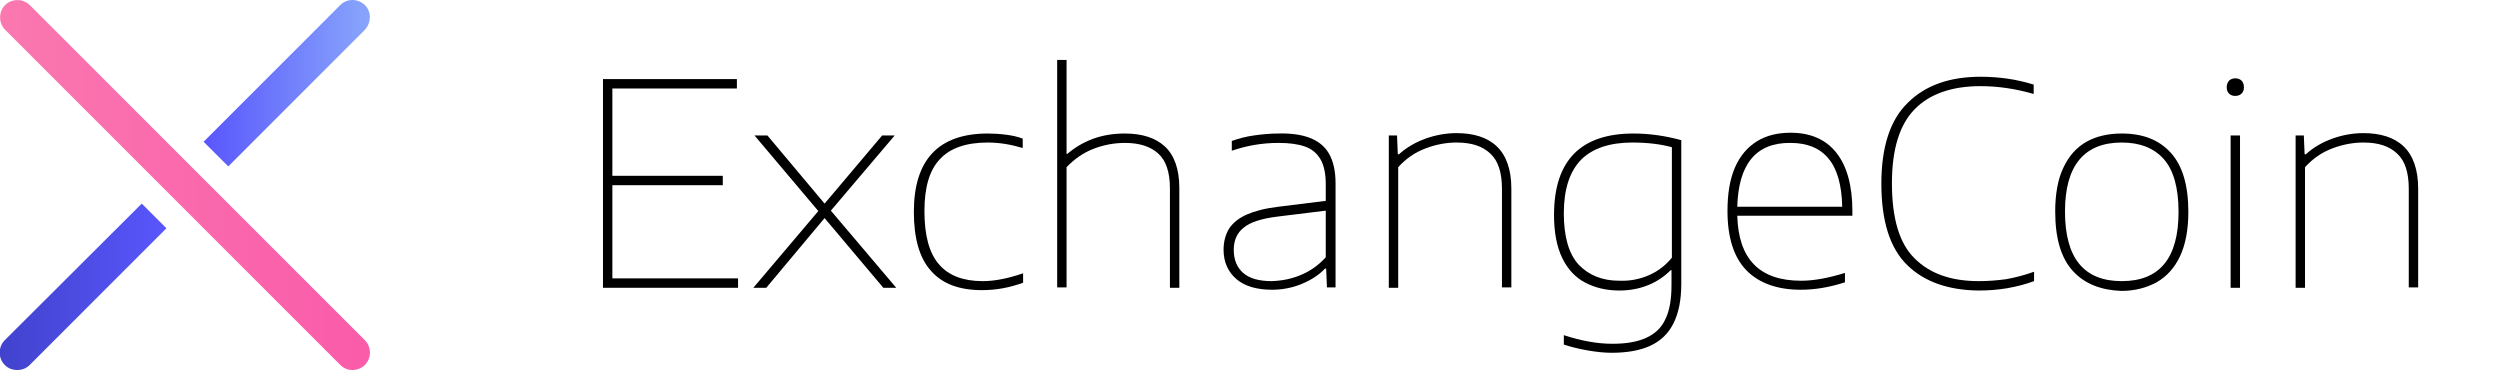
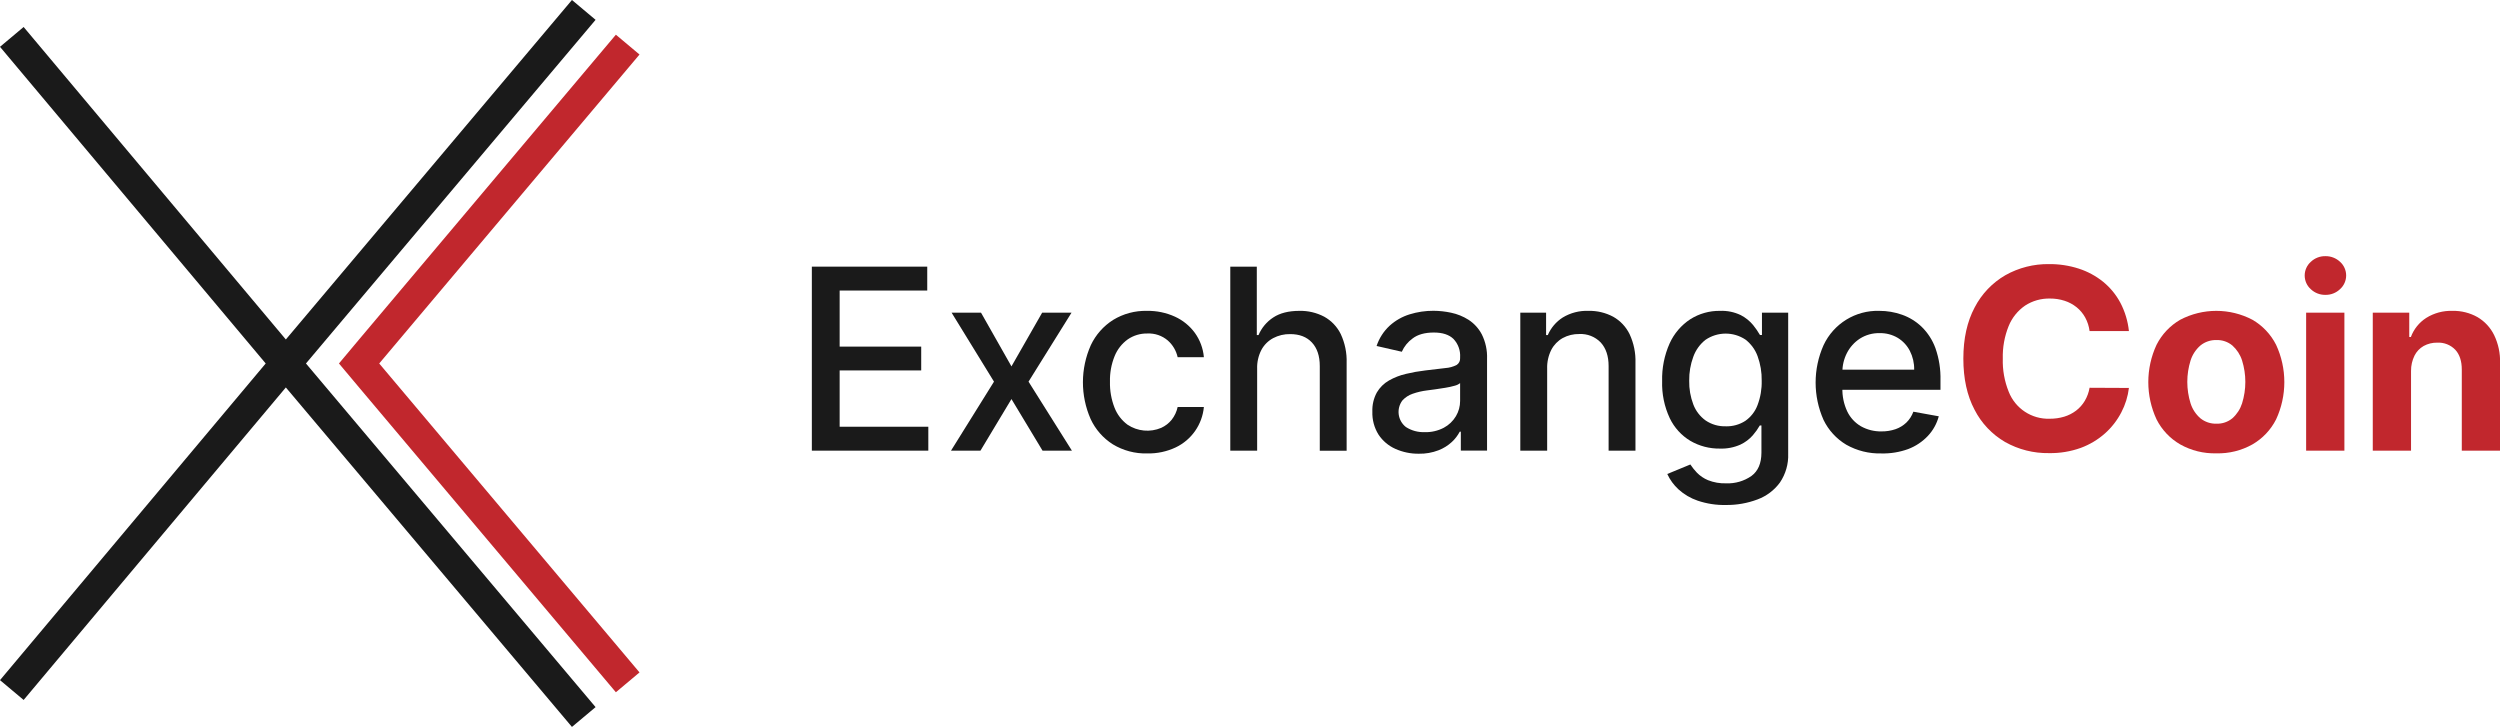
- <svg xmlns="http://www.w3.org/2000/svg" version="1.1" id="Warstwa_1" x="0px" y="0px" viewBox="0 0 638.5 94.5" style="enable-background:new 0 0 638.5 94.5;" xml:space="preserve">
-   <style type="text/css">
- 	.st0{fill:url(#SVGID_1_);}
- 	.st1{fill:url(#SVGID_2_);}
- 	.st2{fill:url(#SVGID_3_);}
- </style>
-   <g>
-     <g>
-       <linearGradient id="SVGID_1_" gradientUnits="userSpaceOnUse" x1="1.632400e-03" y1="73.251" x2="42.495" y2="73.251">
-         <stop offset="0" style="stop-color:#4143CD" />
-         <stop offset="1" style="stop-color:#5956FC" />
-       </linearGradient>
-       <path class="st0" d="M42.5,58.3L7.6,93.2c-0.9,0.9-2,1.3-3.2,1.3s-2.3-0.4-3.2-1.3c-1.7-1.7-1.7-4.6,0-6.3L36.2,52L42.5,58.3z" />
-       <linearGradient id="SVGID_2_" gradientUnits="userSpaceOnUse" x1="52.014" y1="21.242" x2="94.448" y2="21.242">
-         <stop offset="0" style="stop-color:#5956FC" />
-         <stop offset="1" style="stop-color:#88A6FC" />
-       </linearGradient>
-       <path class="st1" d="M93,7.8L58.3,42.5c0,0,0,0,0,0L52,36.2c0,0,0,0,0,0L86.9,1.3c1.8-1.8,4.6-1.7,6.4,0.1C95,3.2,94.8,6,93,7.8z" />
-     </g>
-     <g>
-       <linearGradient id="SVGID_3_" gradientUnits="userSpaceOnUse" x1="9.094947e-13" y1="47.249" x2="94.5" y2="47.249">
-         <stop offset="0" style="stop-color:#FA78AF" />
-         <stop offset="1" style="stop-color:#FA5BAA" />
-       </linearGradient>
-       <path class="st2" d="M90,94.5c1.1,0,2.3-0.4,3.2-1.3c1.7-1.7,1.7-4.6,0-6.3L7.6,1.3C5.9-0.4,3-0.4,1.3,1.3c-1.7,1.7-1.7,4.6,0,6.3    l85.6,85.6C87.8,94.1,88.9,94.5,90,94.5z" />
+ <svg xmlns="http://www.w3.org/2000/svg" viewBox="0 0 953.23 277.17">
+   <defs>
+     <style>
+       .cls-1 {
+         fill: #c1272d;
+       }
+ 
+       .cls-2 {
+         fill: #1a1a1a;
+       }
+     </style>
+   </defs>
+   <g id="Layer_2" data-name="Layer 2">
+     <g id="Layer_6" data-name="Layer 6">
+       <g>
+         <g>
+           <polygon class="cls-1" points="243.84 20.79 234.83 13.23 136.91 129.44 129.24 138.59 136.91 147.73 234.83 263.95 243.84 256.39 144.59 138.59 243.84 20.79" />
+           <polygon class="cls-2" points="227.09 7.56 218.08 0 108.99 129.44 9.01 10.29 0 17.85 101.31 138.59 0 259.33 9.01 266.89 108.99 147.73 218.08 277.17 227.09 269.62 116.66 138.59 227.09 7.56" />
+         </g>
+         <g>
+           <path class="cls-2" d="M309.55,171.83V101.67h44v9.11h-33.4v21.38h31.1v9.08h-31.1v21.47h33.81v9.12Z" />
+           <path class="cls-2" d="M374.05,119.21l11.61,20.49,11.71-20.49h11.2l-16.4,26.31,16.54,26.31h-11.2l-11.85-19.67-11.82,19.67H362.61L379,145.52l-16.17-26.31Z" />
+           <path class="cls-2" d="M437.44,172.89a24.06,24.06,0,0,1-13.14-3.48,22.75,22.75,0,0,1-8.44-9.61,34.82,34.82,0,0,1,.07-28.21,23.06,23.06,0,0,1,8.49-9.6,23.64,23.64,0,0,1,12.91-3.46A24.71,24.71,0,0,1,448,120.74a19.4,19.4,0,0,1,7.59,6.18,18.65,18.65,0,0,1,3.44,9.28h-10a11.93,11.93,0,0,0-3.75-6.37,11.16,11.16,0,0,0-7.82-2.67A12.77,12.77,0,0,0,430,129.4a14.62,14.62,0,0,0-5,6.37,24.42,24.42,0,0,0-1.78,9.75,25.74,25.74,0,0,0,1.74,9.93,14.77,14.77,0,0,0,4.95,6.48,13.57,13.57,0,0,0,12.85,1.21,10.88,10.88,0,0,0,4-3.1,11.88,11.88,0,0,0,2.27-4.86h10a19,19,0,0,1-10.74,15.41A24.24,24.24,0,0,1,437.44,172.89Z" />
+           <path class="cls-2" d="M479.34,140.59v31.24H469.1V101.67h10.11v26.1h.65a15,15,0,0,1,5.65-6.74q3.8-2.5,9.93-2.5a19.4,19.4,0,0,1,9.47,2.22,15.29,15.29,0,0,1,6.31,6.63,24.12,24.12,0,0,1,2.24,11v33.47H503.22V139.59c0-3.86-1-6.85-3-9s-4.75-3.2-8.29-3.2a13.41,13.41,0,0,0-6.49,1.54,11,11,0,0,0-4.49,4.5A14.61,14.61,0,0,0,479.34,140.59Z" />
+           <path class="cls-2" d="M541,173a21.25,21.25,0,0,1-9-1.87,15,15,0,0,1-6.39-5.43,15.54,15.54,0,0,1-2.34-8.73,14.18,14.18,0,0,1,1.71-7.33,12.63,12.63,0,0,1,4.62-4.56,24.05,24.05,0,0,1,6.51-2.53,63.44,63.44,0,0,1,7.33-1.3l7.68-.91a11.09,11.09,0,0,0,4.28-1.18,2.9,2.9,0,0,0,1.33-2.68v-.23a9.33,9.33,0,0,0-2.51-7q-2.52-2.46-7.49-2.46-5.18,0-8.13,2.27a12.41,12.41,0,0,0-4.1,5.06l-9.62-2.2a18.47,18.47,0,0,1,5-7.75,20.3,20.3,0,0,1,7.62-4.32,30.17,30.17,0,0,1,9.07-1.35,33,33,0,0,1,6.7.73,20.11,20.11,0,0,1,6.65,2.69,14.86,14.86,0,0,1,5.08,5.57,19.3,19.3,0,0,1,2,9.37v34.94H557v-7.2h-.41a14.78,14.78,0,0,1-3,3.91,15.79,15.79,0,0,1-5.11,3.18A19.68,19.68,0,0,1,541,173Zm2.23-8.22a14.81,14.81,0,0,0,7.28-1.68,11.89,11.89,0,0,0,4.62-4.4,11.31,11.31,0,0,0,1.6-5.84v-6.78a5.33,5.33,0,0,1-2.11,1,29.51,29.51,0,0,1-3.54.78c-1.33.22-2.62.42-3.87.59l-3.16.42a25.79,25.79,0,0,0-5.42,1.27,9.38,9.38,0,0,0-3.91,2.55,7.3,7.3,0,0,0,1.35,10.14A12.37,12.37,0,0,0,543.25,164.77Z" />
+           <path class="cls-2" d="M589.92,140.59v31.24H579.68V119.21h9.83v8.56h.65a15,15,0,0,1,5.7-6.71,17.65,17.65,0,0,1,9.82-2.53,19.08,19.08,0,0,1,9.42,2.24,15.25,15.25,0,0,1,6.26,6.66,24.08,24.08,0,0,1,2.23,10.93v33.47H613.35V139.59q0-5.72-3-9a10.61,10.61,0,0,0-8.19-3.23,12.72,12.72,0,0,0-6.32,1.54,11,11,0,0,0-4.35,4.5A15,15,0,0,0,589.92,140.59Z" />
+           <path class="cls-2" d="M658.09,192.55a31.45,31.45,0,0,1-10.78-1.65,20.91,20.91,0,0,1-7.34-4.33,18.3,18.3,0,0,1-4.25-5.84l8.8-3.63a23.17,23.17,0,0,0,2.49,3.12,12.83,12.83,0,0,0,4.24,2.87,17.19,17.19,0,0,0,6.94,1.2,15.75,15.75,0,0,0,9.63-2.81q3.79-2.8,3.8-8.9V162.23H671a23.67,23.67,0,0,1-2.66,3.74,14.52,14.52,0,0,1-4.74,3.56,17.67,17.67,0,0,1-7.85,1.51,21.73,21.73,0,0,1-11.21-2.93,20.3,20.3,0,0,1-7.88-8.67,31.12,31.12,0,0,1-2.9-14.13,33.22,33.22,0,0,1,2.86-14.38,21.68,21.68,0,0,1,7.86-9.2,20.56,20.56,0,0,1,11.34-3.2,16.72,16.72,0,0,1,7.92,1.62,15.11,15.11,0,0,1,4.71,3.79,31.08,31.08,0,0,1,2.62,3.8h.75v-8.53h10V173a18.34,18.34,0,0,1-3.16,11,18.59,18.59,0,0,1-8.51,6.42A33.07,33.07,0,0,1,658.09,192.55Zm-.11-30a13.07,13.07,0,0,0,7.49-2.07,12.84,12.84,0,0,0,4.66-6,24.6,24.6,0,0,0,1.59-9.33,25.93,25.93,0,0,0-1.57-9.36,14.14,14.14,0,0,0-4.63-6.32,13.65,13.65,0,0,0-15.24.11,14.41,14.41,0,0,0-4.64,6.45,25.36,25.36,0,0,0-1.56,9.12,24.13,24.13,0,0,0,1.57,9.07,13.33,13.33,0,0,0,4.68,6.1A12.94,12.94,0,0,0,658,162.54Z" />
+           <path class="cls-2" d="M717.32,172.89a25.75,25.75,0,0,1-13.38-3.34,22.31,22.31,0,0,1-8.63-9.42,35.07,35.07,0,0,1,0-28.52,22.7,22.7,0,0,1,21.29-13.08,25.78,25.78,0,0,1,8.63,1.47,20.8,20.8,0,0,1,7.5,4.62,21.75,21.75,0,0,1,5.25,8.17A34.45,34.45,0,0,1,739.89,145v3.63H698.07v-7.67h31.79a15.18,15.18,0,0,0-1.65-7.18,12.47,12.47,0,0,0-4.6-4.95,13,13,0,0,0-6.94-1.81,13.41,13.41,0,0,0-7.52,2.1,14.35,14.35,0,0,0-4.93,5.48,15.73,15.73,0,0,0-1.73,7.32v6a19.7,19.7,0,0,0,1.87,9,13.14,13.14,0,0,0,5.22,5.63,15.43,15.43,0,0,0,7.84,1.94,16,16,0,0,0,5.31-.84,11.33,11.33,0,0,0,4.15-2.52,11.09,11.09,0,0,0,2.67-4.15l9.69,1.75a17.44,17.44,0,0,1-4.16,7.49,20.17,20.17,0,0,1-7.5,5A27.86,27.86,0,0,1,717.32,172.89Z" />
+           <path class="cls-1" d="M811.74,126.23h-15a14.68,14.68,0,0,0-1.68-5.19,13.25,13.25,0,0,0-3.25-3.88,14.25,14.25,0,0,0-4.58-2.47,17.72,17.72,0,0,0-5.6-.86,16.71,16.71,0,0,0-9.48,2.69,17.41,17.41,0,0,0-6.27,7.81,31,31,0,0,0-2.23,12.42,31.21,31.21,0,0,0,2.25,12.6,16.2,16.2,0,0,0,15.63,10.31,18.81,18.81,0,0,0,5.53-.78,14.52,14.52,0,0,0,4.54-2.31,13.26,13.26,0,0,0,3.31-3.72,14.69,14.69,0,0,0,1.83-5l15,.07a27,27,0,0,1-2.89,9.3,28.09,28.09,0,0,1-6.2,8,29.09,29.09,0,0,1-9.25,5.55,34.06,34.06,0,0,1-12.11,2,33,33,0,0,1-16.77-4.24,30,30,0,0,1-11.64-12.3q-4.27-8.06-4.27-19.49t4.32-19.53a30.25,30.25,0,0,1,11.71-12.28,33,33,0,0,1,16.65-4.23,35.86,35.86,0,0,1,11.32,1.72,29,29,0,0,1,9.27,5,26.19,26.19,0,0,1,6.59,8A30,30,0,0,1,811.74,126.23Z" />
+           <path class="cls-1" d="M845.06,172.85a26.65,26.65,0,0,1-13.78-3.41,23,23,0,0,1-9-9.52,33.72,33.72,0,0,1,0-28.46,23.08,23.08,0,0,1,9-9.53,29.65,29.65,0,0,1,27.57,0,23.08,23.08,0,0,1,9,9.53,33.72,33.72,0,0,1,0,28.46,23,23,0,0,1-9,9.52A26.66,26.66,0,0,1,845.06,172.85Zm.07-11.3a9.06,9.06,0,0,0,6.07-2.07,12.85,12.85,0,0,0,3.68-5.67,27.46,27.46,0,0,0,0-16.38,12.94,12.94,0,0,0-3.68-5.68,9,9,0,0,0-6.07-2.09,9.26,9.26,0,0,0-6.15,2.09,12.68,12.68,0,0,0-3.73,5.68,27.46,27.46,0,0,0,0,16.38,12.59,12.59,0,0,0,3.73,5.67A9.3,9.3,0,0,0,845.13,161.55Z" />
+           <path class="cls-1" d="M886.67,112.43a7.91,7.91,0,0,1-5.58-2.16,7,7,0,0,1,0-10.43,7.84,7.84,0,0,1,5.55-2.17,8,8,0,0,1,5.6,2.15,7,7,0,0,1,0,10.43A7.86,7.86,0,0,1,886.67,112.43Zm-7.36,59.4V119.21H893.9v52.62Z" />
+           <path class="cls-1" d="M919.31,141.41v30.42H904.72V119.21h13.91v9.28h.62a14.7,14.7,0,0,1,5.85-7.27,17.77,17.77,0,0,1,10-2.69,18.61,18.61,0,0,1,9.56,2.39,16.25,16.25,0,0,1,6.33,6.84,23,23,0,0,1,2.27,10.57v33.5h-14.6v-30.9c0-3.22-.8-5.74-2.46-7.55a8.89,8.89,0,0,0-6.89-2.73,10.34,10.34,0,0,0-5.19,1.27,8.69,8.69,0,0,0-3.49,3.68A12.94,12.94,0,0,0,919.31,141.41Z" />
+         </g>
+       </g>
    </g>
  </g>
-   <g>
-     <path d="M156.4,71.1h32.1v2.4H154V20.2h34.2v2.4h-31.8v22.3h28.2v2.4h-28.2V71.1z" />
-     <path d="M212.2,53.8l16.7,19.7h-3.3l-15-17.8l-14.9,17.8h-3.3L209,53.9l-16.3-19.3h3.3L210.6,52l14.7-17.4h3.2L212.2,53.8z" />
-     <path d="M237.8,69.2c-3-3.3-4.4-8.4-4.4-15.1c0-13.3,6.3-20,18.9-20c1.5,0,3.1,0.1,4.6,0.3c1.6,0.2,3,0.5,4.3,1v2.4   c-3-0.9-6-1.4-8.9-1.4c-5.5,0-9.6,1.4-12.2,4.2c-2.7,2.8-4,7.2-4,13.3c0,6.2,1.2,10.7,3.7,13.6s6.2,4.3,11.2,4.3   c3.1,0,6.5-0.7,10.3-2v2.4c-3.5,1.3-7,1.9-10.5,1.9C245,74.1,240.7,72.5,237.8,69.2z" />
-     <path d="M270,15.3h2.4v24h0.2c2-1.7,4.2-3,6.7-3.9c2.5-0.9,5.2-1.3,8-1.3c4.4,0,7.8,1.1,10.2,3.3c2.4,2.2,3.7,5.8,3.7,10.6v25.5   h-2.4V48.1c0-4.1-1-7.1-3-8.9c-2-1.8-4.8-2.7-8.5-2.7c-2.7,0-5.4,0.5-8,1.5c-2.6,1-4.9,2.6-6.9,4.7v30.7H270V15.3z" />
-     <path d="M334.5,35.2c2.1,0.8,3.8,2.1,4.9,4s1.7,4.4,1.7,7.6v26.6h-2.2l-0.2-4.8h-0.3c-1.5,1.6-3.5,2.9-5.9,3.9   c-2.4,1-5,1.5-7.6,1.5c-3.9,0-7-0.9-9.1-2.7s-3.3-4.3-3.3-7.5c0-2.1,0.5-3.9,1.4-5.4c1-1.5,2.5-2.7,4.5-3.6c2.1-0.9,4.7-1.6,8.1-2   l12.1-1.5V47c0-2.8-0.5-4.9-1.4-6.4c-0.9-1.5-2.2-2.6-4-3.2c-1.7-0.6-3.9-0.9-6.7-0.9c-4.2,0-8.1,0.7-11.9,2V36   c1.7-0.6,3.5-1.1,5.6-1.4c2.1-0.3,4.2-0.5,6.2-0.5C329.8,34,332.4,34.4,334.5,35.2z M332.3,70.2c2.4-1,4.5-2.5,6.3-4.5V53.8   l-12.2,1.5c-4.1,0.5-7,1.4-8.7,2.8c-1.7,1.3-2.6,3.2-2.6,5.7c0,2.5,0.8,4.5,2.4,5.9c1.6,1.4,4,2.1,7.3,2.1   C327.5,71.7,330,71.2,332.3,70.2z" />
-     <path d="M354.6,34.6h2.2l0.2,4.8h0.3c2-1.8,4.3-3.1,6.8-4c2.5-0.9,5.2-1.4,7.9-1.4c4.4,0,7.9,1.1,10.3,3.4   c2.4,2.3,3.7,5.9,3.7,10.8v25.2h-2.4V48.2c0-4.2-1-7.2-3-9c-2-1.9-4.8-2.8-8.6-2.8c-2.6,0-5.3,0.5-7.9,1.5c-2.7,1-5,2.6-7,4.8v30.8   h-2.4V34.6z" />
-     <path d="M405.5,89.5c-2.3-0.4-4.3-0.9-6.1-1.5v-2.4c4.3,1.4,8.4,2.2,12.4,2.2c3.6,0,6.4-0.5,8.6-1.5c2.2-1,3.9-2.5,4.9-4.7   c1.1-2.2,1.6-5.1,1.6-8.8V69h-0.2c-1.6,1.6-3.5,2.9-5.7,3.8c-2.2,0.9-4.7,1.4-7.4,1.4c-3.3,0-6.2-0.7-8.7-2   c-2.5-1.3-4.5-3.4-5.9-6.3c-1.4-2.9-2.1-6.5-2.1-11c0-13.9,6.8-20.8,20.3-20.8c4.1,0,8.2,0.6,12.2,1.7v36.7c0,4.2-0.7,7.5-2,10.1   c-1.3,2.6-3.3,4.5-5.9,5.7c-2.6,1.2-5.9,1.8-9.9,1.8C409.8,90.1,407.8,89.9,405.5,89.5z M421.1,70.3c2.3-1,4.3-2.5,5.9-4.5V37.6   c-2.9-0.8-6.3-1.2-10.1-1.2c-5.8,0-10.2,1.5-13.1,4.4c-2.9,3-4.4,7.5-4.4,13.7c0,6,1.3,10.4,3.8,13.1c2.6,2.7,6,4.1,10.4,4.1   C416.3,71.8,418.8,71.3,421.1,70.3z" />
-     <path d="M473,55.1h-29.3c0.3,11.1,5.7,16.6,16.3,16.6c3.3,0,7-0.7,11.2-2v2.4c-4,1.3-7.7,1.9-11.3,1.9c-6,0-10.7-1.7-13.9-5   c-3.2-3.3-4.8-8.4-4.8-15.1c0-4.4,0.6-8.1,1.9-11.1c1.3-3,3.2-5.2,5.6-6.7s5.3-2.2,8.6-2.2c5.1,0,9,1.7,11.7,5.1   c2.7,3.4,4.1,8.4,4.1,14.9V55.1z M443.7,52.8h26.8c-0.1-5.5-1.3-9.7-3.5-12.3c-2.2-2.7-5.5-4-9.7-4C448.5,36.4,444,41.9,443.7,52.8   z" />
-     <path d="M487.1,67.7c-4.4-4.3-6.6-11.2-6.6-20.8c0-9.3,2.2-16.2,6.7-20.6c4.5-4.5,10.7-6.7,18.7-6.7c2.5,0,4.8,0.2,6.9,0.5   c2.1,0.3,4.3,0.8,6.6,1.5V24c-4.5-1.3-9-2-13.6-2c-7.3,0-13,2-16.8,5.9c-3.9,4-5.8,10.3-5.8,18.9c0,9,1.9,15.4,5.8,19.2   c3.9,3.9,9.3,5.8,16.4,5.8c2.5,0,4.8-0.2,7-0.5c2.2-0.4,4.6-1,7.1-1.9v2.4c-2.2,0.8-4.5,1.4-6.8,1.8s-4.8,0.6-7.4,0.6   C497.6,74.1,491.5,72,487.1,67.7z" />
-     <path d="M529.4,69.2c-3-3.3-4.5-8.3-4.5-15.2c0-4.5,0.7-8.3,2.1-11.2c1.4-3,3.4-5.2,5.9-6.6c2.5-1.4,5.5-2.1,9-2.1   c5.4,0,9.5,1.6,12.5,4.9c3,3.3,4.5,8.3,4.5,15.1c0,4.5-0.7,8.3-2.1,11.3c-1.4,3-3.4,5.2-6,6.7c-2.6,1.4-5.6,2.2-9,2.2   C536.6,74.1,532.4,72.5,529.4,69.2z M556.4,54.1c0-6.2-1.3-10.7-3.8-13.5c-2.5-2.8-6.1-4.2-10.7-4.2c-9.6,0-14.5,5.9-14.5,17.6   c0,11.9,4.8,17.8,14.5,17.8C551.6,71.8,556.4,65.9,556.4,54.1z" />
-     <path d="M569.3,23.9c-0.4-0.4-0.6-0.9-0.6-1.6c0-0.7,0.2-1.2,0.6-1.7c0.4-0.4,1-0.6,1.6-0.6c0.6,0,1.2,0.2,1.6,0.6   c0.4,0.4,0.6,1,0.6,1.7c0,0.7-0.2,1.2-0.6,1.6c-0.4,0.4-1,0.6-1.6,0.6C570.2,24.5,569.7,24.3,569.3,23.9z M569.7,73.5V34.6h2.4   v38.9H569.7z" />
-     <path d="M586.2,34.6h2.2l0.2,4.8h0.3c2-1.8,4.3-3.1,6.8-4c2.5-0.9,5.2-1.4,7.9-1.4c4.4,0,7.9,1.1,10.3,3.4   c2.4,2.3,3.7,5.9,3.7,10.8v25.2h-2.4V48.2c0-4.2-1-7.2-3-9c-2-1.9-4.8-2.8-8.6-2.8c-2.6,0-5.3,0.5-7.9,1.5c-2.7,1-5,2.6-7,4.8v30.8   h-2.4V34.6z" />
-   </g>
</svg>
